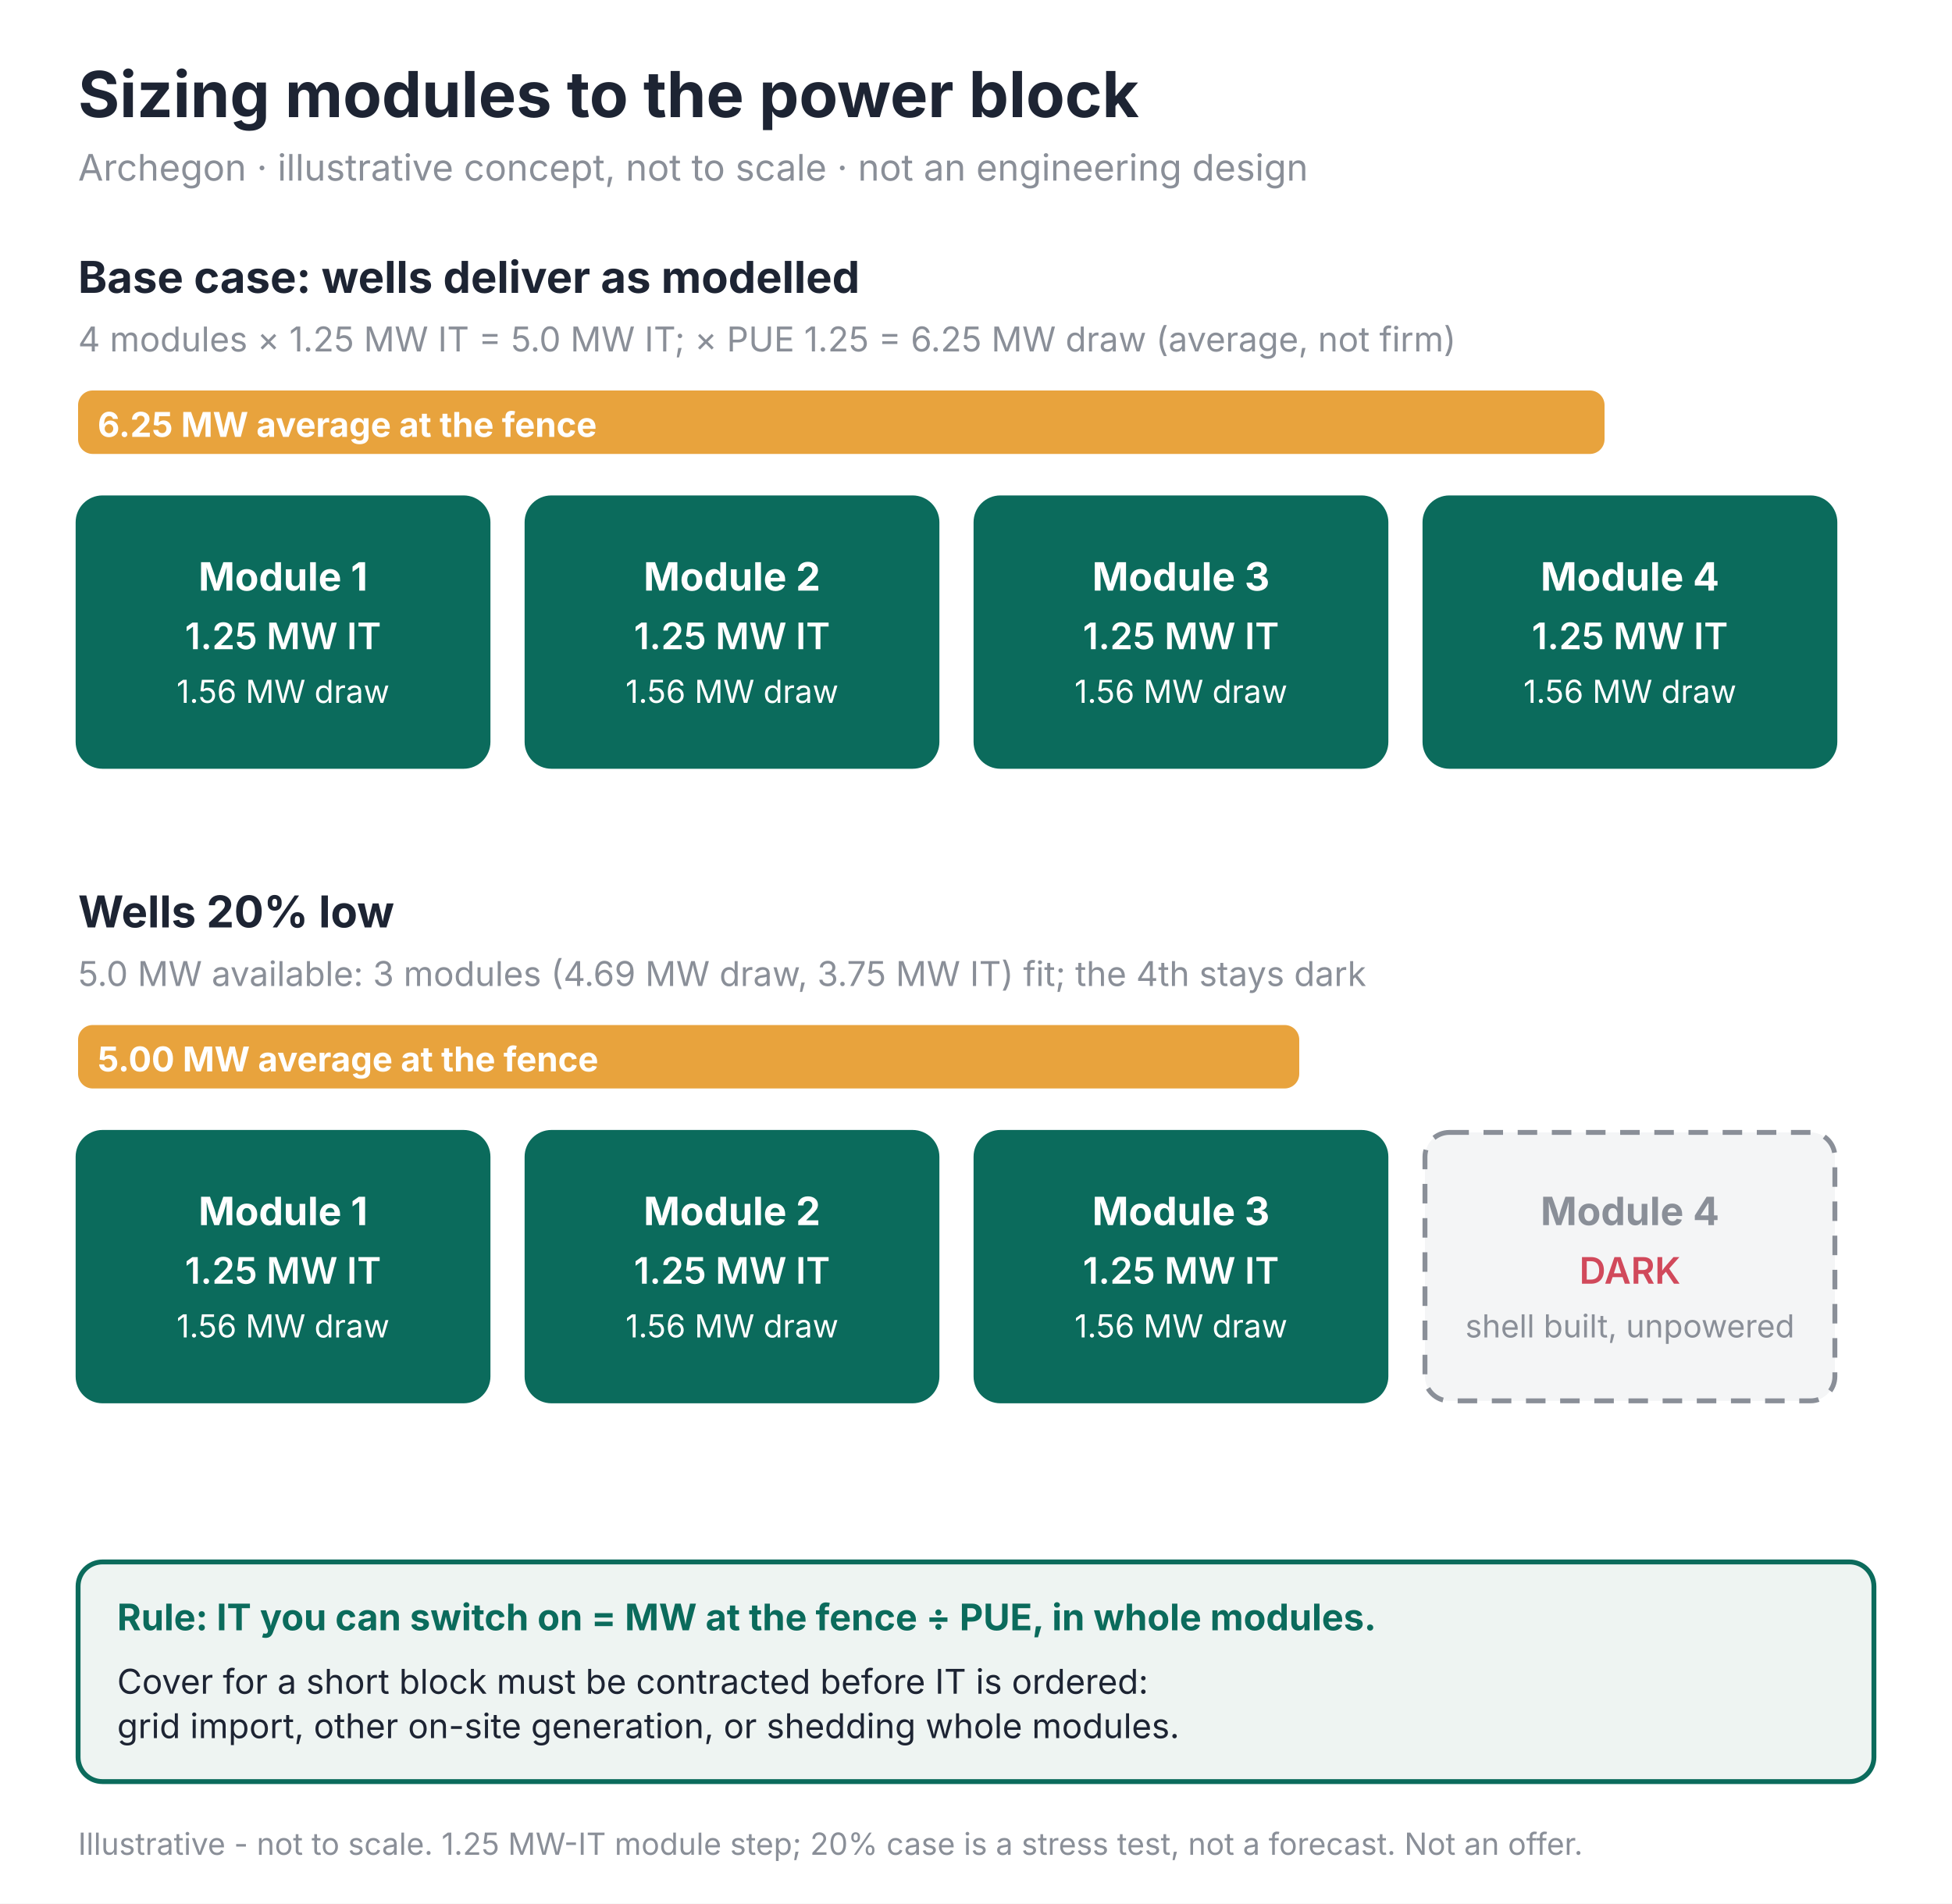
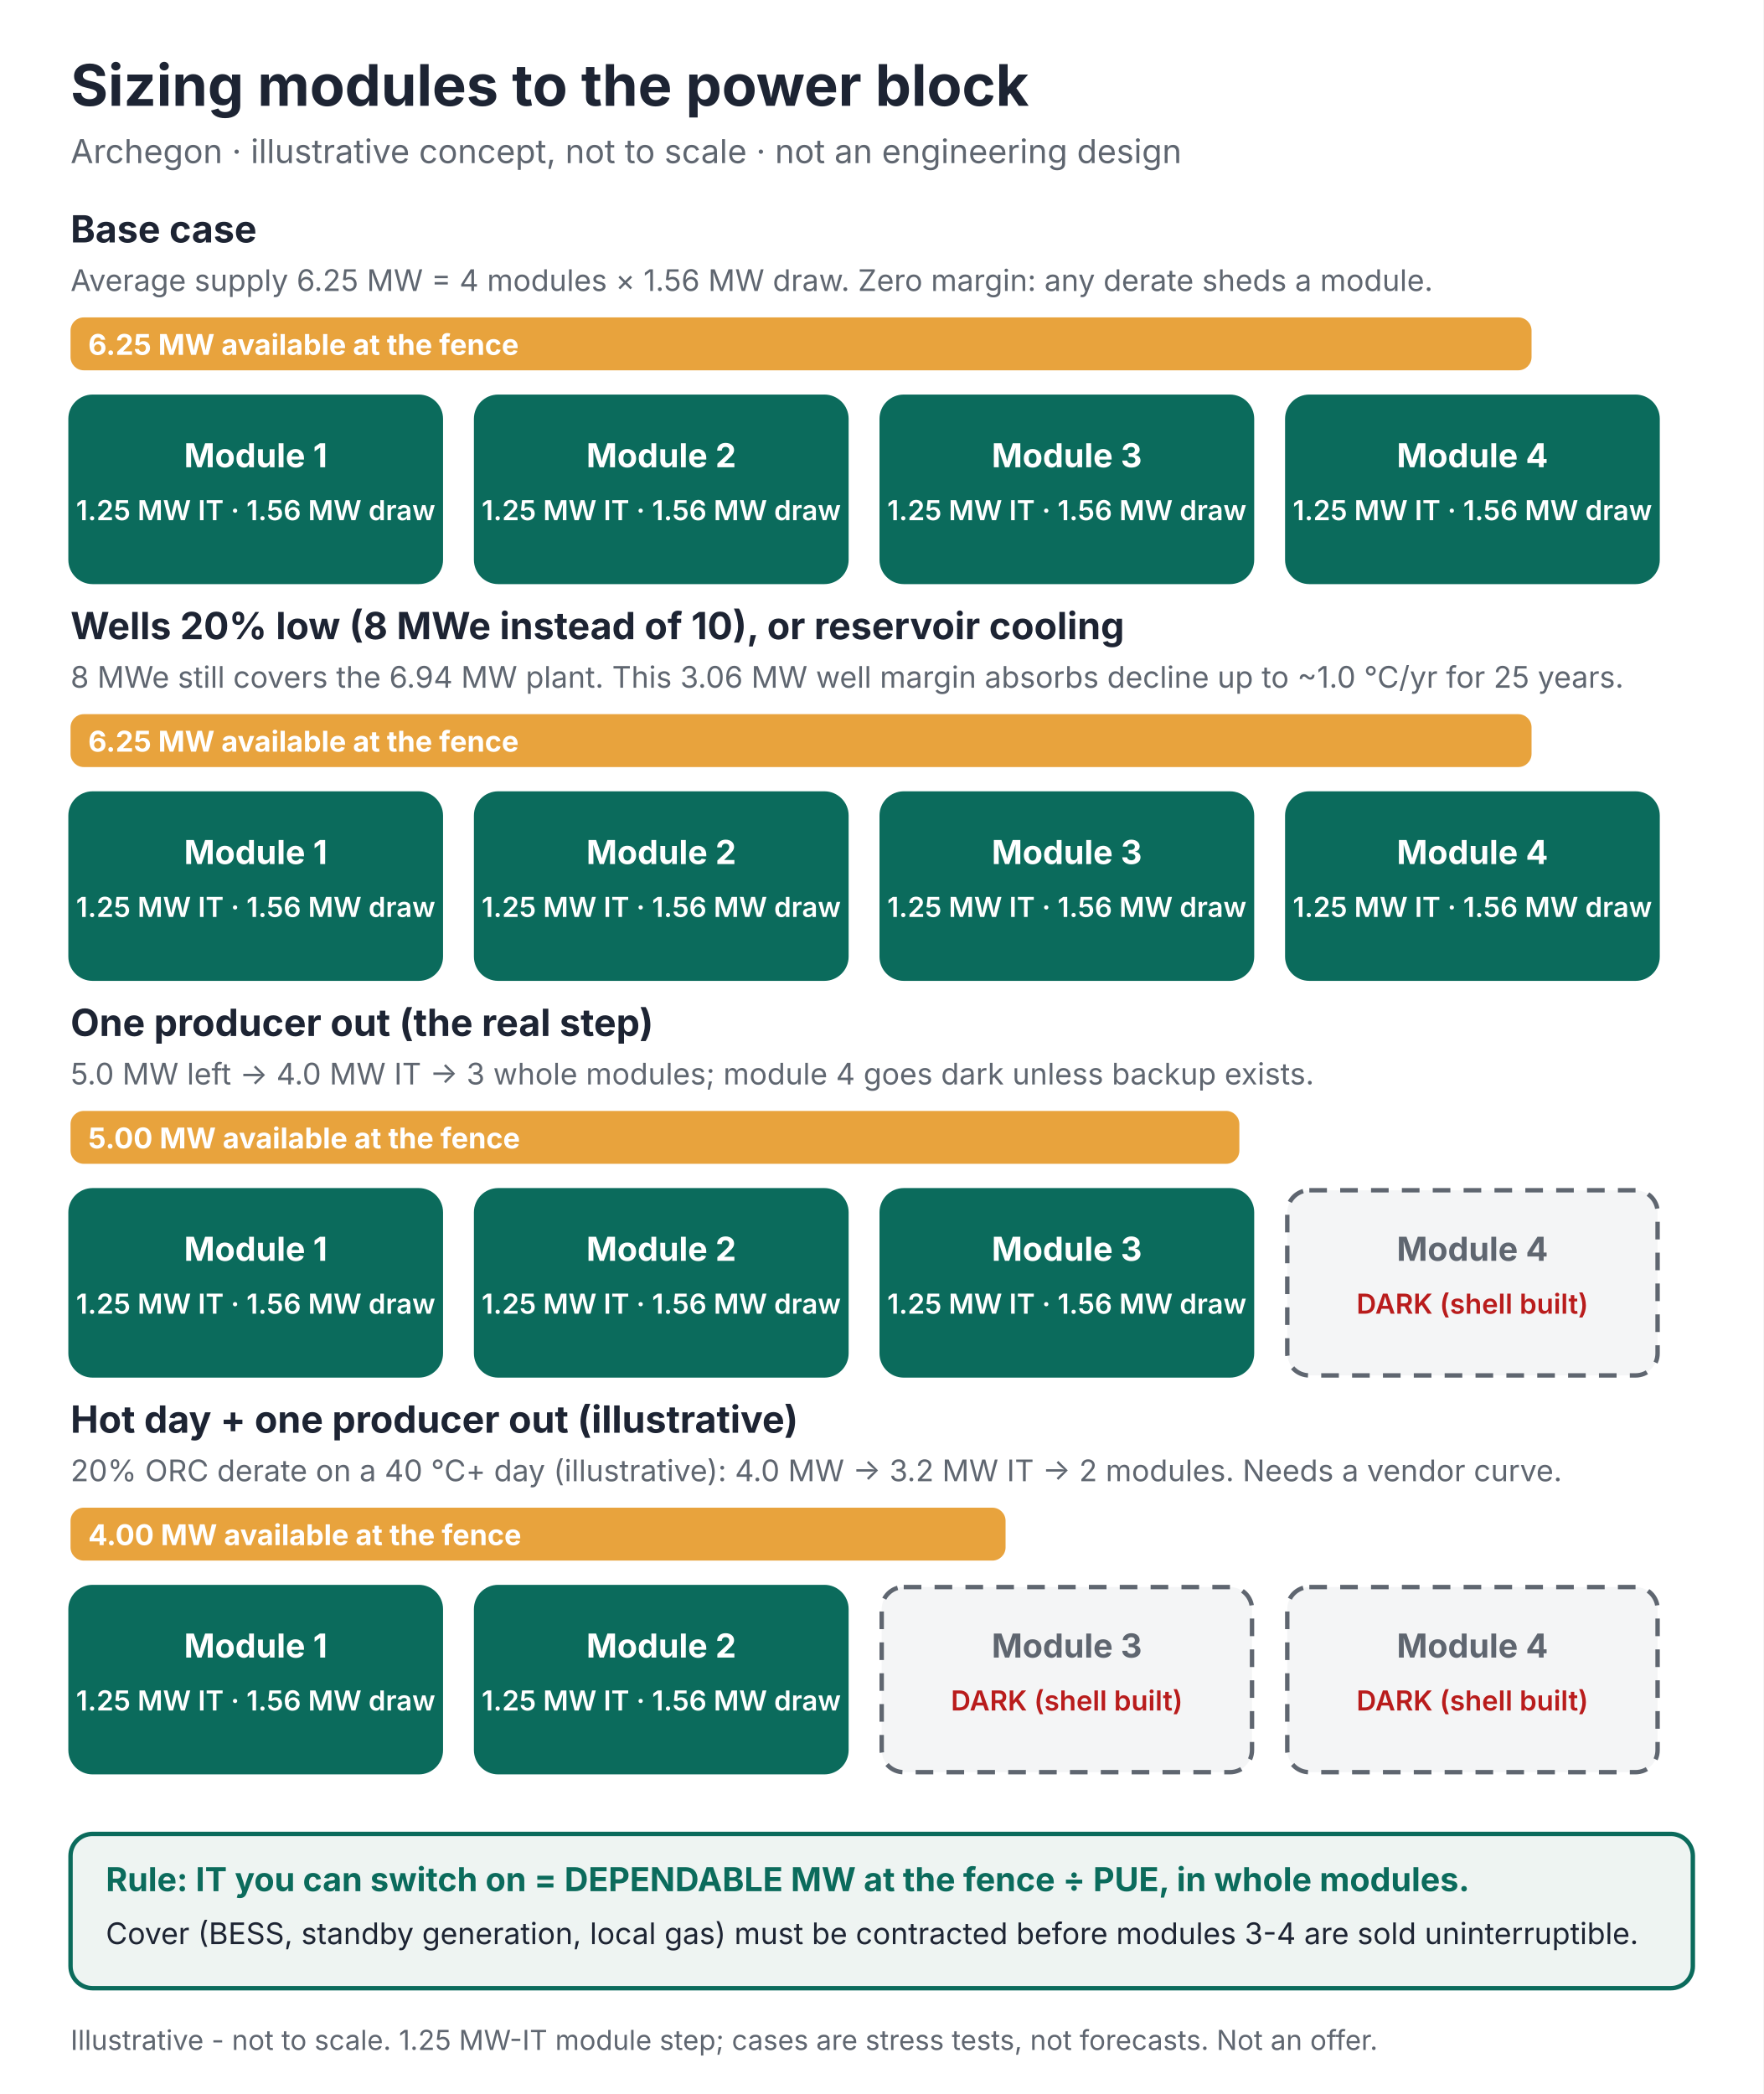
- <svg xmlns="http://www.w3.org/2000/svg" viewBox="0 0 800 780" width="800" height="780" font-family="Inter, Arial, Helvetica, sans-serif" role="img" aria-label="Sizing modules to the power block">
+ <svg xmlns="http://www.w3.org/2000/svg" viewBox="0 0 800 950" width="800" height="950" font-family="Inter, Arial, Helvetica, sans-serif" role="img" aria-labelledby="t d">
  <defs>
    <marker id="ah" viewBox="0 0 10 10" refX="9" refY="5" markerWidth="7" markerHeight="7" orient="auto-start-reverse">
      <path d="M0,0 L10,5 L0,10 z" fill="context-stroke" />
    </marker>
-     <marker id="ahg" viewBox="0 0 10 10" refX="9" refY="5" markerWidth="7" markerHeight="7" orient="auto">
-       <path d="M0,0 L10,5 L0,10 z" fill="#1d2433" />
-     </marker>
  </defs>
-   <rect width="800" height="780" fill="#ffffff" />
+   <rect width="800" height="950" fill="#ffffff" />
  <text x="32" y="48" font-size="26" font-weight="700" fill="#1d2433">Sizing modules to the power block</text>
-   <text x="32" y="74" font-size="15" fill="#8a8f98">Archegon · illustrative concept, not to scale · not an engineering design</text>
-   <text x="32" y="120.0" font-size="18" font-weight="700" fill="#1d2433" text-anchor="start">Base case: wells deliver as modelled</text>
-   <text x="32" y="144.0" font-size="14" font-weight="400" fill="#8a8f98" text-anchor="start">4 modules × 1.25 MW IT = 5.0 MW IT; × PUE 1.25 = 6.25 MW draw (average, not firm)</text>
-   <rect x="32" y="160" width="625.6" height="26" rx="6" fill="#e8a33d" stroke="none" stroke-width="2" />
-   <text x="40" y="179.0" font-size="14" font-weight="700" fill="#fff" text-anchor="start">6.25 MW average at the fence</text>
-   <rect x="32" y="204" width="168" height="110" rx="10" fill="#0b6b5c" stroke="#0b6b5c" stroke-width="2" />
-   <text x="116" y="242.0" font-size="16" font-weight="700" fill="#fff" text-anchor="middle">Module 1</text>
-   <text x="116" y="266.0" font-size="15" font-weight="600" fill="#fff" text-anchor="middle">1.25 MW IT</text>
-   <text x="116" y="288.0" font-size="13" font-weight="400" fill="#fff" text-anchor="middle">1.56 MW draw</text>
-   <rect x="216" y="204" width="168" height="110" rx="10" fill="#0b6b5c" stroke="#0b6b5c" stroke-width="2" />
-   <text x="300" y="242.0" font-size="16" font-weight="700" fill="#fff" text-anchor="middle">Module 2</text>
-   <text x="300" y="266.0" font-size="15" font-weight="600" fill="#fff" text-anchor="middle">1.25 MW IT</text>
-   <text x="300" y="288.0" font-size="13" font-weight="400" fill="#fff" text-anchor="middle">1.56 MW draw</text>
-   <rect x="400" y="204" width="168" height="110" rx="10" fill="#0b6b5c" stroke="#0b6b5c" stroke-width="2" />
-   <text x="484" y="242.0" font-size="16" font-weight="700" fill="#fff" text-anchor="middle">Module 3</text>
-   <text x="484" y="266.0" font-size="15" font-weight="600" fill="#fff" text-anchor="middle">1.25 MW IT</text>
-   <text x="484" y="288.0" font-size="13" font-weight="400" fill="#fff" text-anchor="middle">1.56 MW draw</text>
-   <rect x="584" y="204" width="168" height="110" rx="10" fill="#0b6b5c" stroke="#0b6b5c" stroke-width="2" />
-   <text x="668" y="242.0" font-size="16" font-weight="700" fill="#fff" text-anchor="middle">Module 4</text>
-   <text x="668" y="266.0" font-size="15" font-weight="600" fill="#fff" text-anchor="middle">1.25 MW IT</text>
-   <text x="668" y="288.0" font-size="13" font-weight="400" fill="#fff" text-anchor="middle">1.56 MW draw</text>
-   <text x="32" y="380.0" font-size="18" font-weight="700" fill="#1d2433" text-anchor="start">Wells 20% low</text>
-   <text x="32" y="404.0" font-size="14" font-weight="400" fill="#8a8f98" text-anchor="start">5.0 MW available: 3 modules (4.69 MW draw, 3.75 MW IT) fit; the 4th stays dark</text>
-   <rect x="32" y="420" width="500.48" height="26" rx="6" fill="#e8a33d" stroke="none" stroke-width="2" />
-   <text x="40" y="439.0" font-size="14" font-weight="700" fill="#fff" text-anchor="start">5.00 MW average at the fence</text>
-   <rect x="32" y="464" width="168" height="110" rx="10" fill="#0b6b5c" stroke="#0b6b5c" stroke-width="2" />
-   <text x="116" y="502.0" font-size="16" font-weight="700" fill="#fff" text-anchor="middle">Module 1</text>
-   <text x="116" y="526.0" font-size="15" font-weight="600" fill="#fff" text-anchor="middle">1.25 MW IT</text>
-   <text x="116" y="548.0" font-size="13" font-weight="400" fill="#fff" text-anchor="middle">1.56 MW draw</text>
-   <rect x="216" y="464" width="168" height="110" rx="10" fill="#0b6b5c" stroke="#0b6b5c" stroke-width="2" />
-   <text x="300" y="502.0" font-size="16" font-weight="700" fill="#fff" text-anchor="middle">Module 2</text>
-   <text x="300" y="526.0" font-size="15" font-weight="600" fill="#fff" text-anchor="middle">1.25 MW IT</text>
-   <text x="300" y="548.0" font-size="13" font-weight="400" fill="#fff" text-anchor="middle">1.56 MW draw</text>
-   <rect x="400" y="464" width="168" height="110" rx="10" fill="#0b6b5c" stroke="#0b6b5c" stroke-width="2" />
-   <text x="484" y="502.0" font-size="16" font-weight="700" fill="#fff" text-anchor="middle">Module 3</text>
-   <text x="484" y="526.0" font-size="15" font-weight="600" fill="#fff" text-anchor="middle">1.25 MW IT</text>
-   <text x="484" y="548.0" font-size="13" font-weight="400" fill="#fff" text-anchor="middle">1.56 MW draw</text>
-   <rect x="584" y="464" width="168" height="110" rx="10" fill="#f4f5f6" stroke="#8a8f98" stroke-width="2" stroke-dasharray="8 6" />
-   <text x="668" y="502.0" font-size="16" font-weight="700" fill="#8a8f98" text-anchor="middle">Module 4</text>
-   <text x="668" y="526.0" font-size="15" font-weight="600" fill="#d1495b" text-anchor="middle">DARK</text>
-   <text x="668" y="548.0" font-size="13" font-weight="400" fill="#8a8f98" text-anchor="middle">shell built, unpowered</text>
-   <rect x="32" y="640" width="736" height="90" rx="10" fill="#eef4f2" stroke="#0b6b5c" stroke-width="2" />
-   <text x="48" y="668.0" font-size="15" font-weight="700" fill="#0b6b5c" text-anchor="start">Rule: IT you can switch on = MW at the fence ÷ PUE, in whole modules.</text>
-   <text x="48" y="694.0" font-size="14" font-weight="400" fill="#1d2433" text-anchor="start">Cover for a short block must be contracted before IT is ordered:</text>
-   <text x="48" y="712.2" font-size="14" font-weight="400" fill="#1d2433" text-anchor="start">grid import, other on-site generation, or shedding whole modules.</text>
-   <text x="32" y="760" font-size="12.5" fill="#8a8f98">Illustrative - not to scale. 1.25 MW-IT module step; 20% case is a stress test, not a forecast. Not an offer.</text>
+   <text x="32" y="74" font-size="15" fill="#5f6670">Archegon · illustrative concept, not to scale · not an engineering design</text>
+   <text x="32" y="110.0" font-size="17" font-weight="700" fill="#1d2433" text-anchor="start">Base case</text>
+   <text x="32" y="132.0" font-size="13.5" font-weight="400" fill="#5f6670" text-anchor="start">Average supply 6.25 MW = 4 modules × 1.56 MW draw. Zero margin: any derate sheds a module.</text>
+   <rect x="32" y="144" width="662.824" height="24" rx="6" fill="#e8a33d" stroke="none" stroke-width="2" />
+   <text x="40" y="161.0" font-size="13" font-weight="700" fill="#fff" text-anchor="start">6.25 MW available at the fence</text>
+   <rect x="32" y="180" width="168" height="84" rx="10" fill="#0b6b5c" stroke="#0b6b5c" stroke-width="2" />
+   <text x="116" y="212.0" font-size="15" font-weight="700" fill="#fff" text-anchor="middle">Module 1</text>
+   <text x="116" y="236.0" font-size="12.5" font-weight="600" fill="#fff" text-anchor="middle">1.25 MW IT · 1.56 MW draw</text>
+   <rect x="216" y="180" width="168" height="84" rx="10" fill="#0b6b5c" stroke="#0b6b5c" stroke-width="2" />
+   <text x="300" y="212.0" font-size="15" font-weight="700" fill="#fff" text-anchor="middle">Module 2</text>
+   <text x="300" y="236.0" font-size="12.5" font-weight="600" fill="#fff" text-anchor="middle">1.25 MW IT · 1.56 MW draw</text>
+   <rect x="400" y="180" width="168" height="84" rx="10" fill="#0b6b5c" stroke="#0b6b5c" stroke-width="2" />
+   <text x="484" y="212.0" font-size="15" font-weight="700" fill="#fff" text-anchor="middle">Module 3</text>
+   <text x="484" y="236.0" font-size="12.5" font-weight="600" fill="#fff" text-anchor="middle">1.25 MW IT · 1.56 MW draw</text>
+   <rect x="584" y="180" width="168" height="84" rx="10" fill="#0b6b5c" stroke="#0b6b5c" stroke-width="2" />
+   <text x="668" y="212.0" font-size="15" font-weight="700" fill="#fff" text-anchor="middle">Module 4</text>
+   <text x="668" y="236.0" font-size="12.5" font-weight="600" fill="#fff" text-anchor="middle">1.25 MW IT · 1.56 MW draw</text>
+   <text x="32" y="290.0" font-size="17" font-weight="700" fill="#1d2433" text-anchor="start">Wells 20% low (8 MWe instead of 10), or reservoir cooling</text>
+   <text x="32" y="312.0" font-size="13.5" font-weight="400" fill="#5f6670" text-anchor="start">8 MWe still covers the 6.94 MW plant. This 3.06 MW well margin absorbs decline up to ~1.0 °C/yr for 25 years.</text>
+   <rect x="32" y="324" width="662.824" height="24" rx="6" fill="#e8a33d" stroke="none" stroke-width="2" />
+   <text x="40" y="341.0" font-size="13" font-weight="700" fill="#fff" text-anchor="start">6.25 MW available at the fence</text>
+   <rect x="32" y="360" width="168" height="84" rx="10" fill="#0b6b5c" stroke="#0b6b5c" stroke-width="2" />
+   <text x="116" y="392.0" font-size="15" font-weight="700" fill="#fff" text-anchor="middle">Module 1</text>
+   <text x="116" y="416.0" font-size="12.5" font-weight="600" fill="#fff" text-anchor="middle">1.25 MW IT · 1.56 MW draw</text>
+   <rect x="216" y="360" width="168" height="84" rx="10" fill="#0b6b5c" stroke="#0b6b5c" stroke-width="2" />
+   <text x="300" y="392.0" font-size="15" font-weight="700" fill="#fff" text-anchor="middle">Module 2</text>
+   <text x="300" y="416.0" font-size="12.5" font-weight="600" fill="#fff" text-anchor="middle">1.25 MW IT · 1.56 MW draw</text>
+   <rect x="400" y="360" width="168" height="84" rx="10" fill="#0b6b5c" stroke="#0b6b5c" stroke-width="2" />
+   <text x="484" y="392.0" font-size="15" font-weight="700" fill="#fff" text-anchor="middle">Module 3</text>
+   <text x="484" y="416.0" font-size="12.5" font-weight="600" fill="#fff" text-anchor="middle">1.25 MW IT · 1.56 MW draw</text>
+   <rect x="584" y="360" width="168" height="84" rx="10" fill="#0b6b5c" stroke="#0b6b5c" stroke-width="2" />
+   <text x="668" y="392.0" font-size="15" font-weight="700" fill="#fff" text-anchor="middle">Module 4</text>
+   <text x="668" y="416.0" font-size="12.5" font-weight="600" fill="#fff" text-anchor="middle">1.25 MW IT · 1.56 MW draw</text>
+   <text x="32" y="470.0" font-size="17" font-weight="700" fill="#1d2433" text-anchor="start">One producer out (the real step)</text>
+   <text x="32" y="492.0" font-size="13.5" font-weight="400" fill="#5f6670" text-anchor="start">5.0 MW left → 4.0 MW IT → 3 whole modules; module 4 goes dark unless backup exists.</text>
+   <rect x="32" y="504" width="530.259" height="24" rx="6" fill="#e8a33d" stroke="none" stroke-width="2" />
+   <text x="40" y="521.0" font-size="13" font-weight="700" fill="#fff" text-anchor="start">5.00 MW available at the fence</text>
+   <rect x="32" y="540" width="168" height="84" rx="10" fill="#0b6b5c" stroke="#0b6b5c" stroke-width="2" />
+   <text x="116" y="572.0" font-size="15" font-weight="700" fill="#fff" text-anchor="middle">Module 1</text>
+   <text x="116" y="596.0" font-size="12.5" font-weight="600" fill="#fff" text-anchor="middle">1.25 MW IT · 1.56 MW draw</text>
+   <rect x="216" y="540" width="168" height="84" rx="10" fill="#0b6b5c" stroke="#0b6b5c" stroke-width="2" />
+   <text x="300" y="572.0" font-size="15" font-weight="700" fill="#fff" text-anchor="middle">Module 2</text>
+   <text x="300" y="596.0" font-size="12.5" font-weight="600" fill="#fff" text-anchor="middle">1.25 MW IT · 1.56 MW draw</text>
+   <rect x="400" y="540" width="168" height="84" rx="10" fill="#0b6b5c" stroke="#0b6b5c" stroke-width="2" />
+   <text x="484" y="572.0" font-size="15" font-weight="700" fill="#fff" text-anchor="middle">Module 3</text>
+   <text x="484" y="596.0" font-size="12.5" font-weight="600" fill="#fff" text-anchor="middle">1.25 MW IT · 1.56 MW draw</text>
+   <rect class="pulse" x="584" y="540" width="168" height="84" rx="10" fill="#f4f5f6" stroke="#5f6670" stroke-width="2" stroke-dasharray="8 6" />
+   <text x="668" y="572.0" font-size="15" font-weight="700" fill="#5f6670" text-anchor="middle">Module 4</text>
+   <text x="668" y="596.0" font-size="12.5" font-weight="600" fill="#b91c1c" text-anchor="middle">DARK (shell built)</text>
+   <text x="32" y="650.0" font-size="17" font-weight="700" fill="#1d2433" text-anchor="start">Hot day + one producer out (illustrative)</text>
+   <text x="32" y="672.0" font-size="13.5" font-weight="400" fill="#5f6670" text-anchor="start">20% ORC derate on a 40 °C+ day (illustrative): 4.0 MW → 3.2 MW IT → 2 modules. Needs a vendor curve.</text>
+   <rect x="32" y="684" width="424.2" height="24" rx="6" fill="#e8a33d" stroke="none" stroke-width="2" />
+   <text x="40" y="701.0" font-size="13" font-weight="700" fill="#fff" text-anchor="start">4.00 MW available at the fence</text>
+   <rect x="32" y="720" width="168" height="84" rx="10" fill="#0b6b5c" stroke="#0b6b5c" stroke-width="2" />
+   <text x="116" y="752.0" font-size="15" font-weight="700" fill="#fff" text-anchor="middle">Module 1</text>
+   <text x="116" y="776.0" font-size="12.5" font-weight="600" fill="#fff" text-anchor="middle">1.25 MW IT · 1.56 MW draw</text>
+   <rect x="216" y="720" width="168" height="84" rx="10" fill="#0b6b5c" stroke="#0b6b5c" stroke-width="2" />
+   <text x="300" y="752.0" font-size="15" font-weight="700" fill="#fff" text-anchor="middle">Module 2</text>
+   <text x="300" y="776.0" font-size="12.5" font-weight="600" fill="#fff" text-anchor="middle">1.25 MW IT · 1.56 MW draw</text>
+   <rect x="400" y="720" width="168" height="84" rx="10" fill="#f4f5f6" stroke="#5f6670" stroke-width="2" stroke-dasharray="8 6" />
+   <text x="484" y="752.0" font-size="15" font-weight="700" fill="#5f6670" text-anchor="middle">Module 3</text>
+   <text x="484" y="776.0" font-size="12.5" font-weight="600" fill="#b91c1c" text-anchor="middle">DARK (shell built)</text>
+   <rect class="pulse" x="584" y="720" width="168" height="84" rx="10" fill="#f4f5f6" stroke="#5f6670" stroke-width="2" stroke-dasharray="8 6" />
+   <text x="668" y="752.0" font-size="15" font-weight="700" fill="#5f6670" text-anchor="middle">Module 4</text>
+   <text x="668" y="776.0" font-size="12.5" font-weight="600" fill="#b91c1c" text-anchor="middle">DARK (shell built)</text>
+   <rect x="32" y="832" width="736" height="70" rx="10" fill="#eef4f2" stroke="#0b6b5c" stroke-width="2" />
+   <text x="48" y="858.0" font-size="15" font-weight="700" fill="#0b6b5c" text-anchor="start">Rule: IT you can switch on = DEPENDABLE MW at the fence ÷ PUE, in whole modules.</text>
+   <text x="48" y="882.0" font-size="13.5" font-weight="400" fill="#1d2433" text-anchor="start">Cover (BESS, standby generation, local gas) must be contracted before modules 3-4 are sold uninterruptible.</text>
+   <text x="32" y="930" font-size="12.5" fill="#5f6670">Illustrative - not to scale. 1.25 MW-IT module step; cases are stress tests, not forecasts. Not an offer.</text>
</svg>
